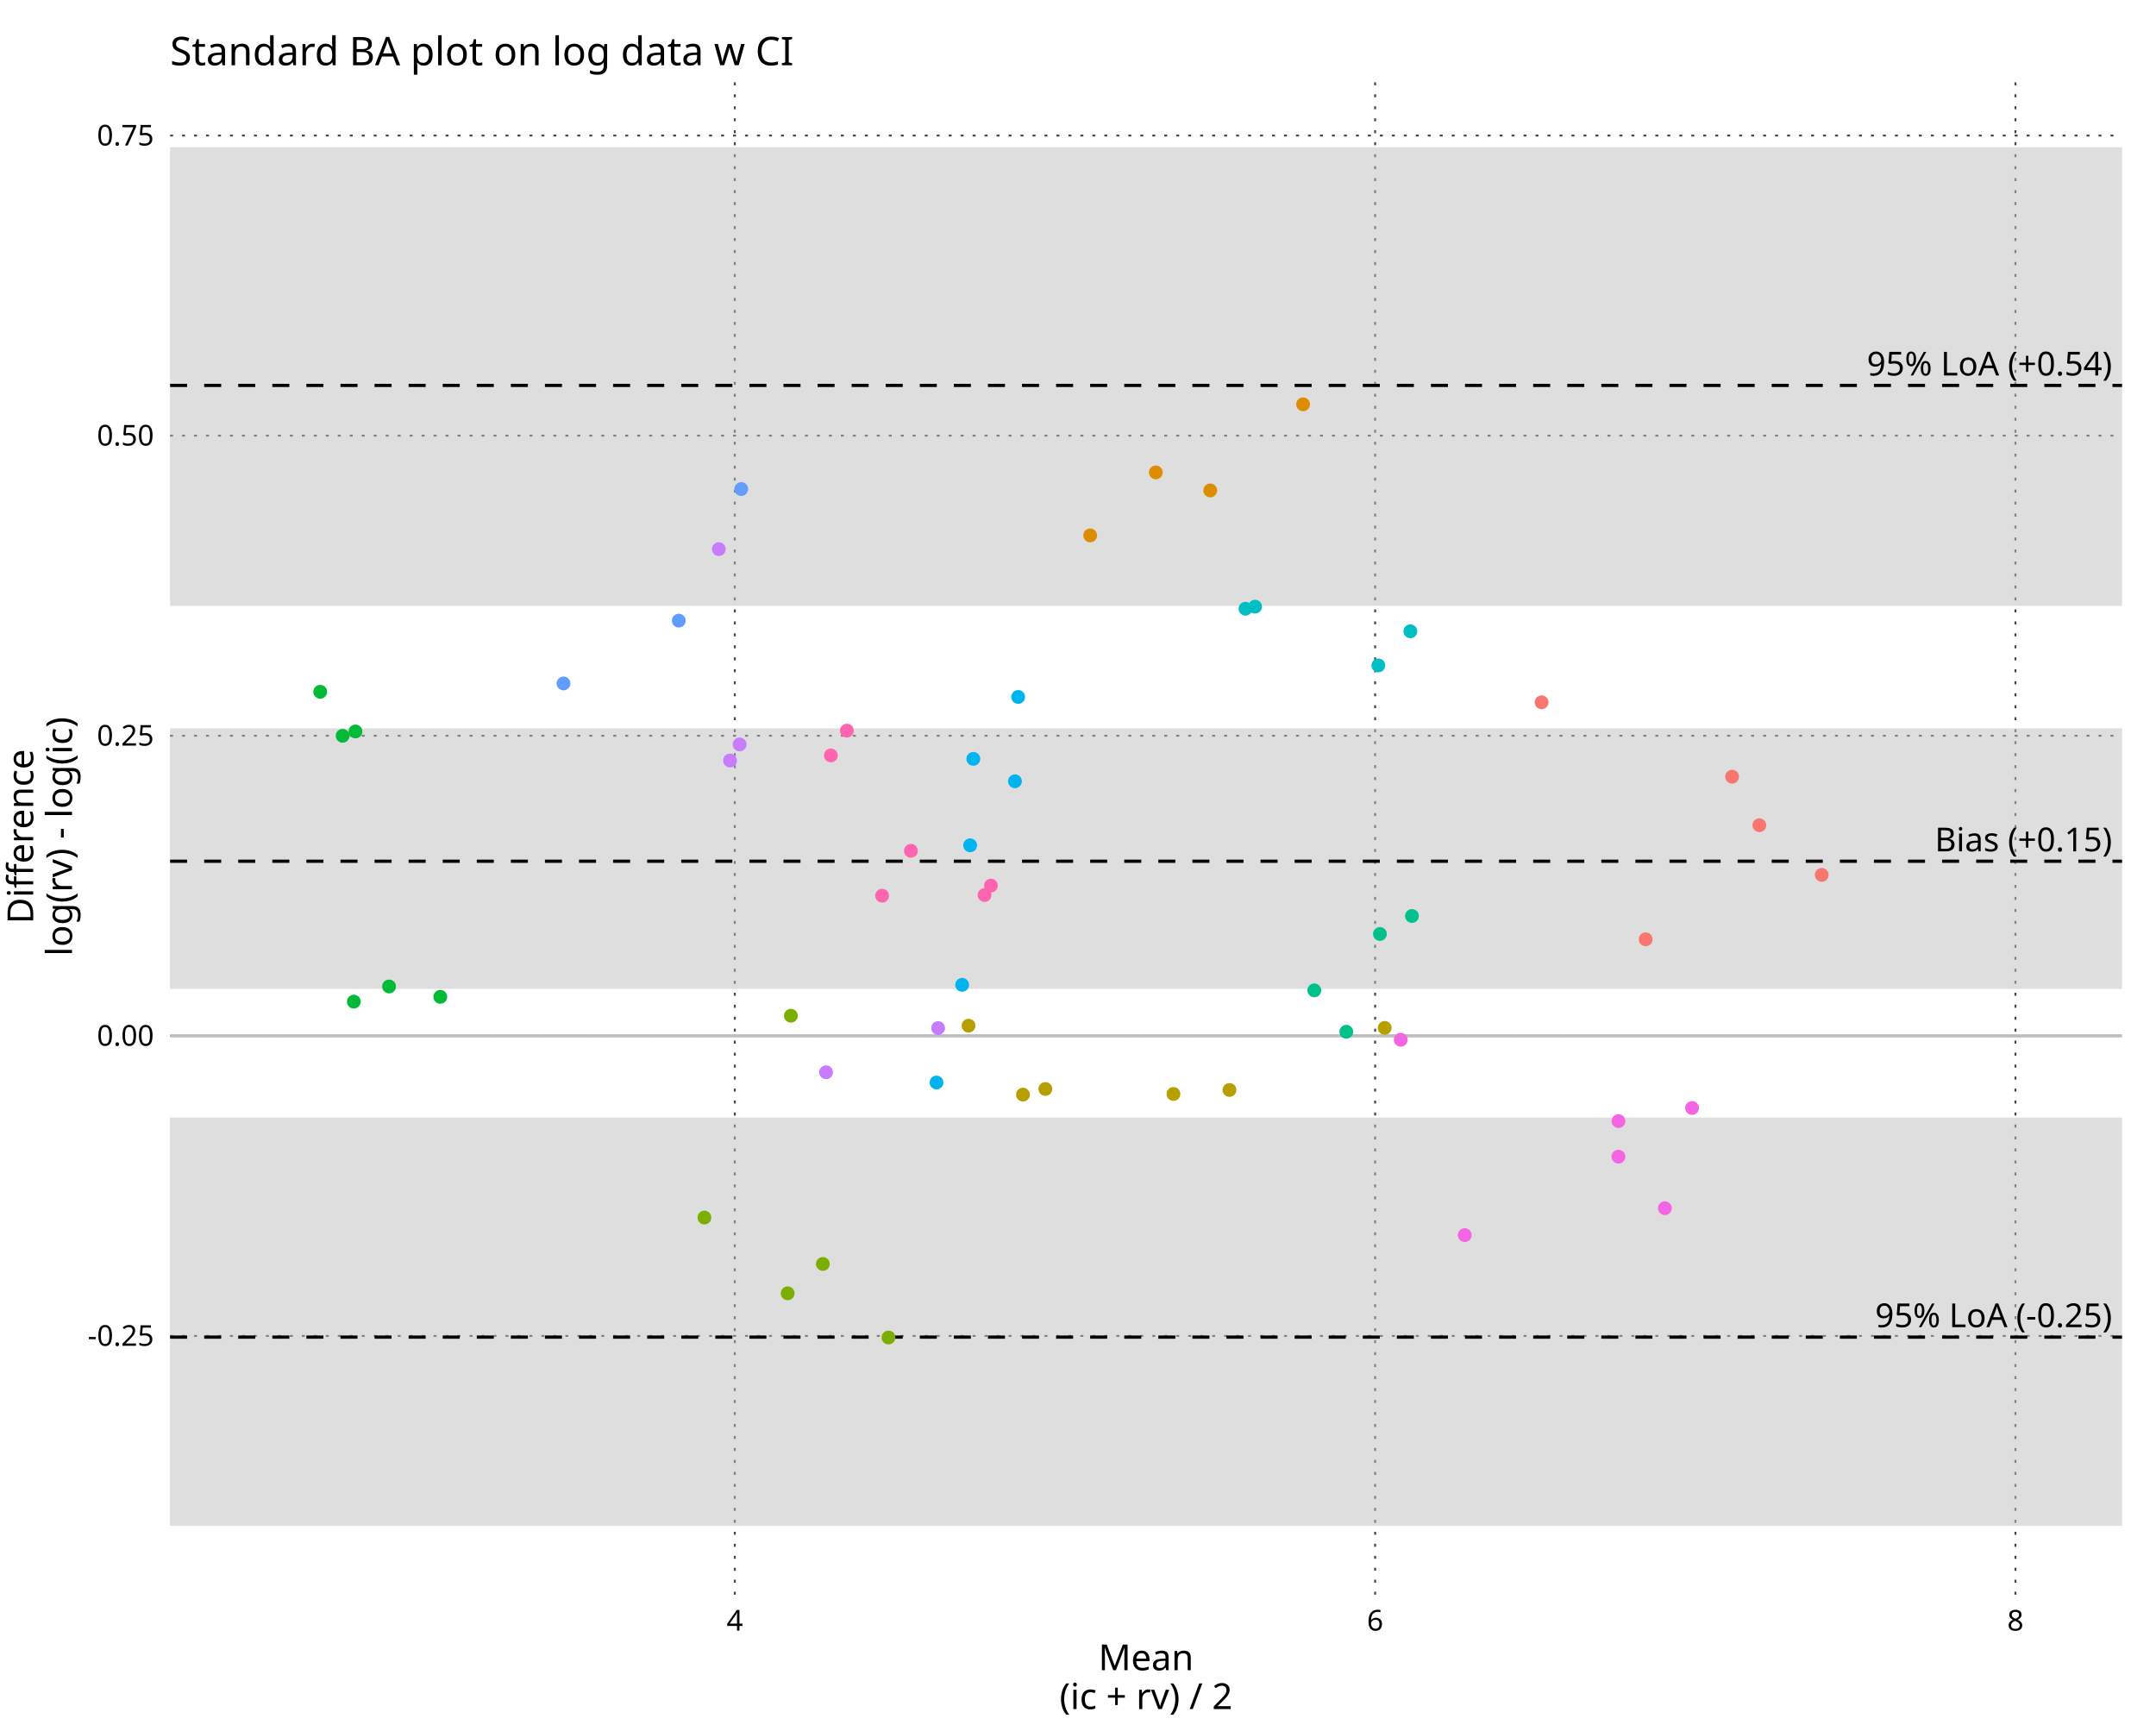
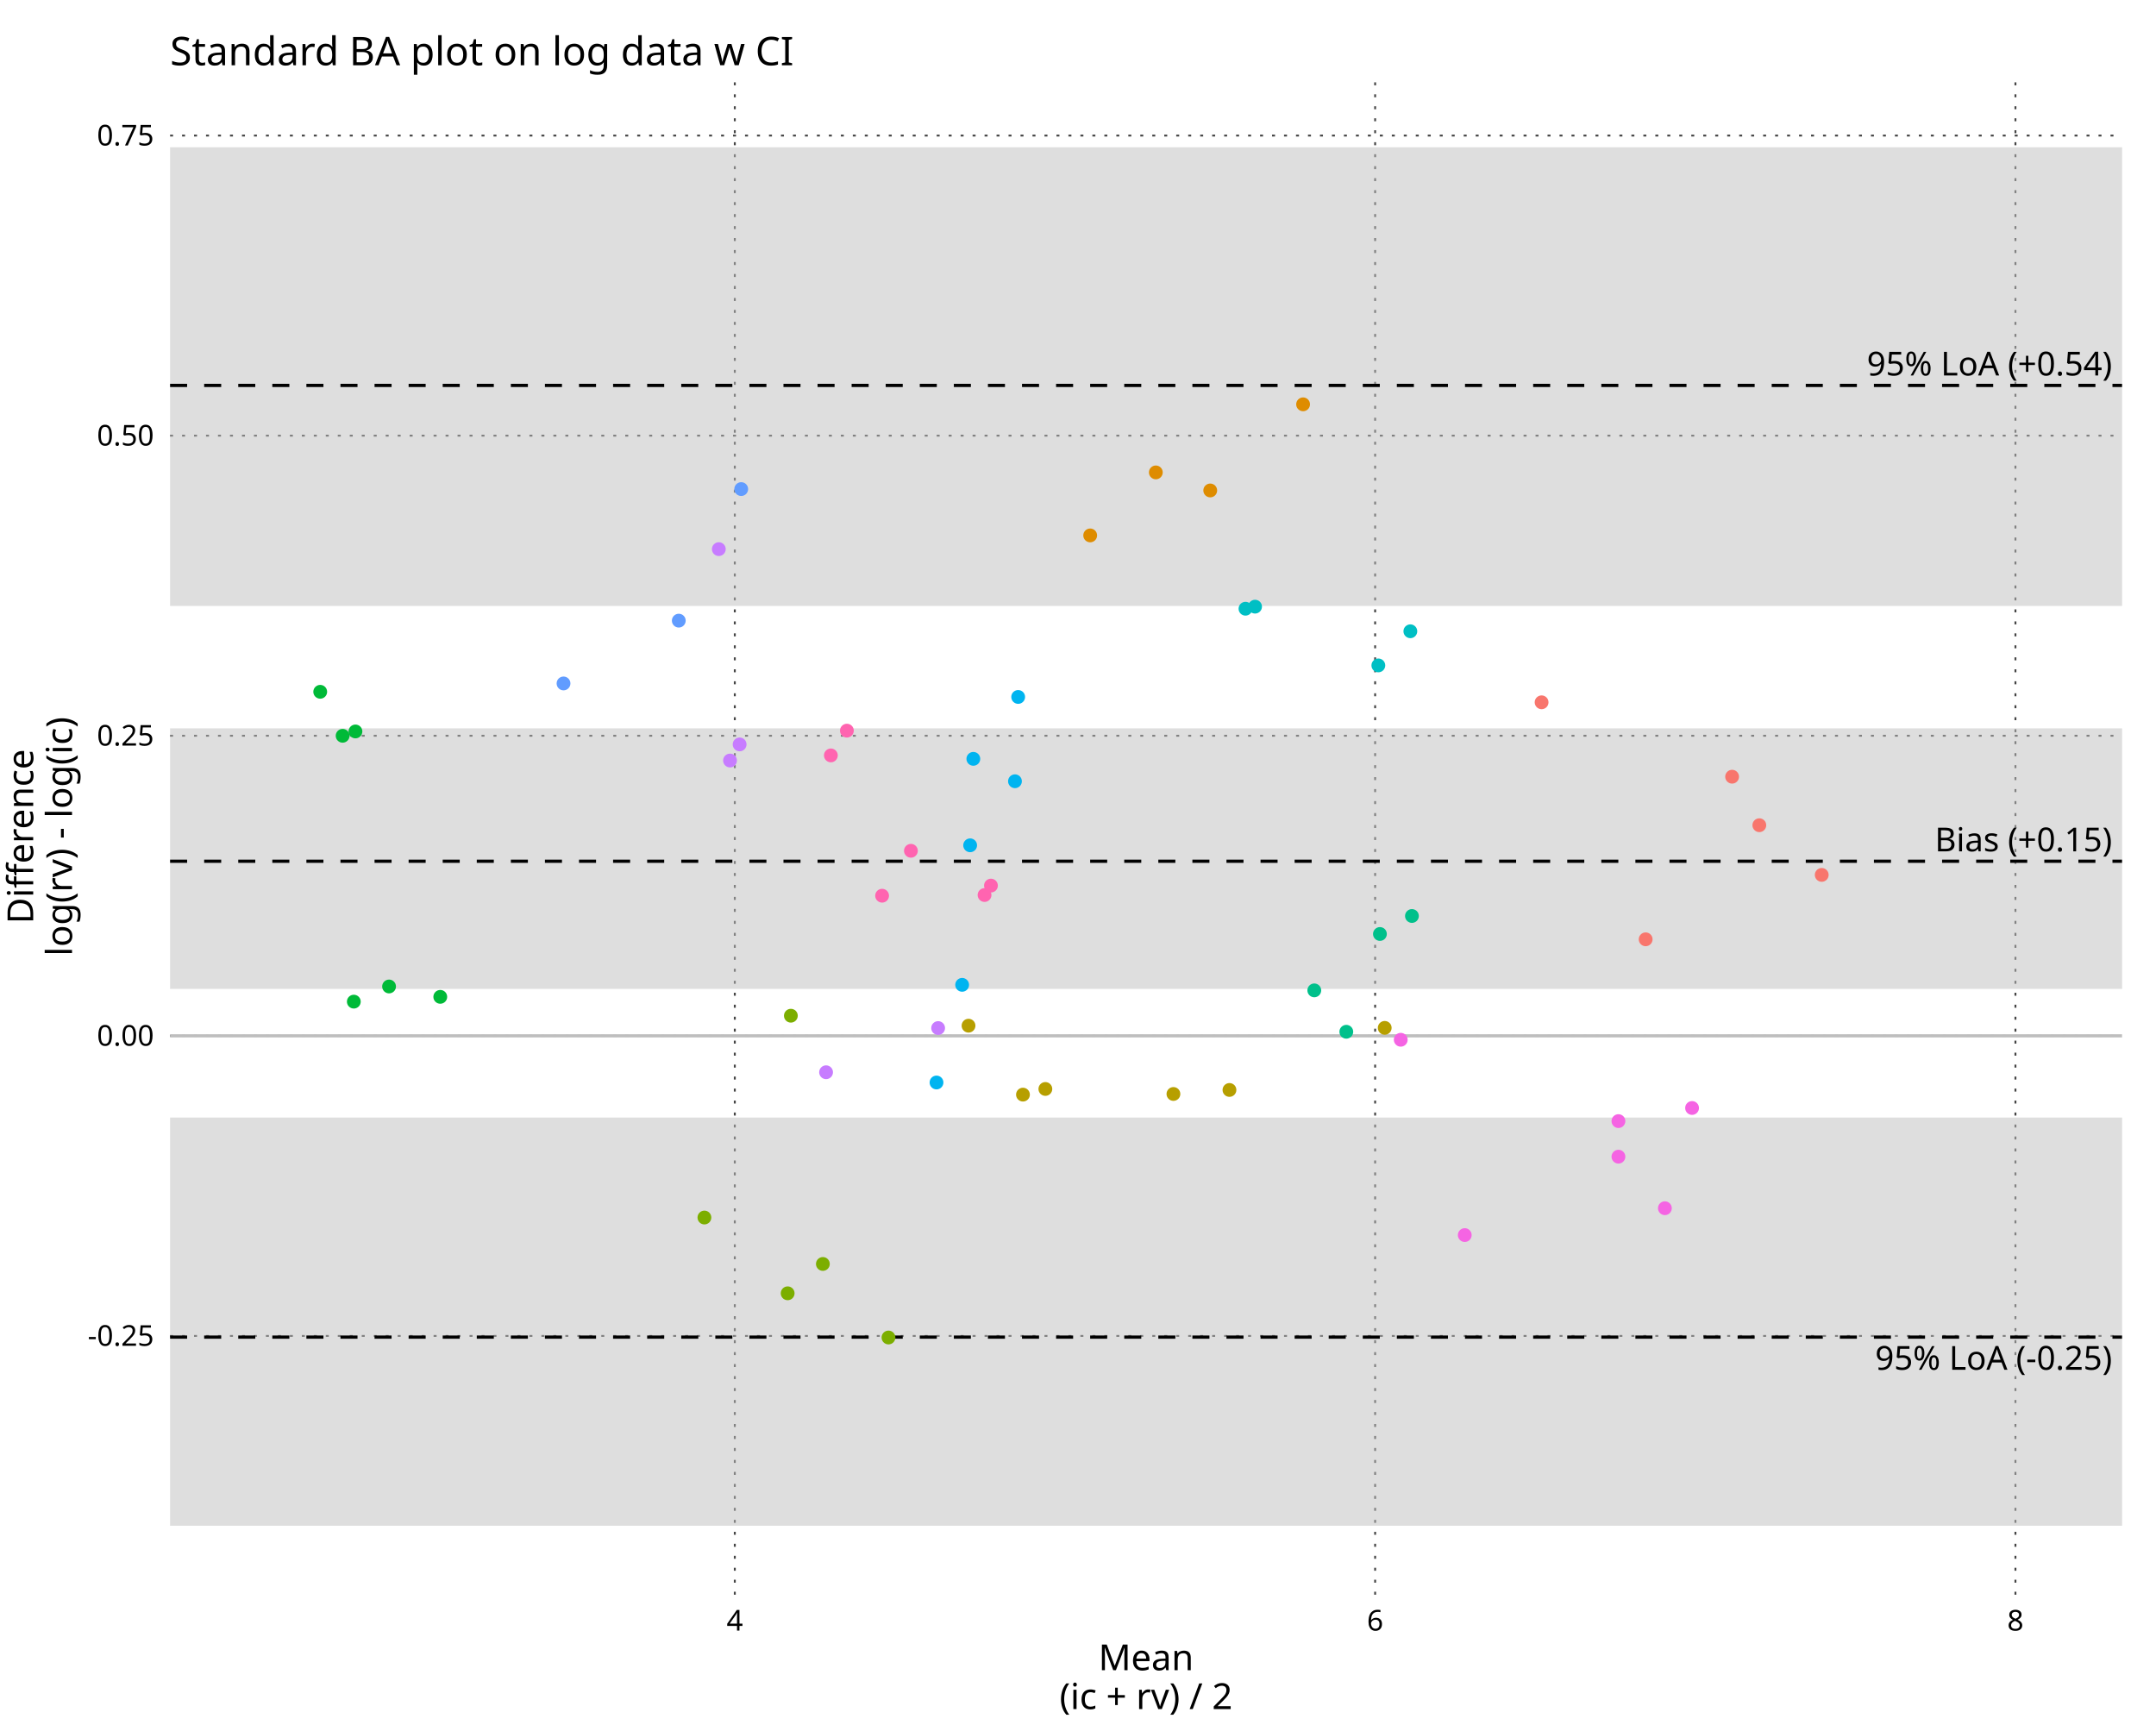
<svg xmlns="http://www.w3.org/2000/svg" class="svglite" data-engine-version="2.0" width="720.00pt" height="576.00pt" viewBox="0 0 720.00 576.00">
  <defs>
    <style type="text/css">
    .svglite line, .svglite polyline, .svglite polygon, .svglite path, .svglite rect, .svglite circle {
      fill: none;
      stroke: #000000;
      stroke-linecap: round;
      stroke-linejoin: round;
      stroke-miterlimit: 10.00;
    }
  </style>
  </defs>
  <rect width="100%" height="100%" style="stroke: none; fill: #FFFFFF;" />
  <defs>
    <clipPath id="cpMC4wMHw3MjAuMDB8MC4wMHw1NzYuMDA=">
      <rect x="0.00" y="0.00" width="720.00" height="576.00" />
    </clipPath>
  </defs>
  <g clip-path="url(#cpMC4wMHw3MjAuMDB8MC4wMHw1NzYuMDA=)">
    <polyline points="56.80,446.08 708.66,446.08 " style="stroke-width: 0.64; stroke: #454545; stroke-dasharray: 1.00,3.00; stroke-linecap: butt;" />
    <polyline points="56.80,345.88 708.66,345.88 " style="stroke-width: 0.64; stroke: #454545; stroke-dasharray: 1.00,3.00; stroke-linecap: butt;" />
    <polyline points="56.80,245.67 708.66,245.67 " style="stroke-width: 0.64; stroke: #454545; stroke-dasharray: 1.00,3.00; stroke-linecap: butt;" />
    <polyline points="56.80,145.47 708.66,145.47 " style="stroke-width: 0.64; stroke: #454545; stroke-dasharray: 1.00,3.00; stroke-linecap: butt;" />
    <polyline points="56.80,45.26 708.66,45.26 " style="stroke-width: 0.64; stroke: #454545; stroke-dasharray: 1.00,3.00; stroke-linecap: butt;" />
    <polyline points="245.39,532.49 245.39,26.15 " style="stroke-width: 0.64; stroke: #454545; stroke-dasharray: 1.00,3.00; stroke-linecap: butt;" />
    <polyline points="459.23,532.49 459.23,26.15 " style="stroke-width: 0.64; stroke: #454545; stroke-dasharray: 1.00,3.00; stroke-linecap: butt;" />
    <polyline points="673.06,532.49 673.06,26.15 " style="stroke-width: 0.64; stroke: #454545; stroke-dasharray: 1.00,3.00; stroke-linecap: butt;" />
    <line x1="56.80" y1="345.88" x2="708.66" y2="345.88" style="stroke-width: 1.07; stroke: #BEBEBE; stroke-linecap: butt;" />
    <rect x="56.80" y="243.20" width="651.87" height="87.01" style="stroke-width: 1.07; stroke: none; stroke-linecap: butt; stroke-linejoin: miter; fill: #BEBEBE; fill-opacity: 0.50;" />
    <rect x="56.80" y="373.16" width="651.87" height="136.31" style="stroke-width: 1.07; stroke: none; stroke-linecap: butt; stroke-linejoin: miter; fill: #BEBEBE; fill-opacity: 0.50;" />
    <rect x="56.80" y="49.17" width="651.87" height="153.16" style="stroke-width: 1.07; stroke: none; stroke-linecap: butt; stroke-linejoin: miter; fill: #BEBEBE; fill-opacity: 0.50;" />
    <line x1="56.80" y1="287.58" x2="708.66" y2="287.58" style="stroke-width: 1.07; stroke-dasharray: 5.69,5.69; stroke-linecap: butt;" />
    <line x1="56.80" y1="446.47" x2="708.66" y2="446.47" style="stroke-width: 1.07; stroke-dasharray: 5.69,5.69; stroke-linecap: butt;" />
    <line x1="56.80" y1="128.70" x2="708.66" y2="128.70" style="stroke-width: 1.07; stroke-dasharray: 5.69,5.69; stroke-linecap: butt;" />
    <polygon points="644.19,287.58 706.67,287.58 706.59,287.58 706.91,287.57 707.23,287.50 707.53,287.39 707.80,287.23 708.05,287.03 708.26,286.79 708.43,286.52 708.56,286.22 708.64,285.91 708.66,285.60 708.66,285.60 708.66,275.35 708.66,275.35 708.64,275.03 708.56,274.72 708.43,274.42 708.26,274.15 708.05,273.92 707.80,273.71 707.53,273.55 707.23,273.44 706.91,273.38 706.67,273.36 644.19,273.36 644.42,273.38 644.11,273.36 643.79,273.40 643.48,273.49 643.19,273.63 642.93,273.81 642.70,274.03 642.51,274.29 642.36,274.57 642.26,274.87 642.20,275.19 642.20,275.35 642.20,285.60 642.20,285.44 642.20,285.76 642.26,286.07 642.36,286.37 642.51,286.66 642.70,286.91 642.93,287.13 643.19,287.32 643.48,287.45 643.79,287.54 644.11,287.58 " style="stroke-width: nan; stroke: none; fill: none;" />
    <text x="705.35" y="284.27" text-anchor="end" style="font-size: 11.04px; font-family: sans;" textLength="59.84px" lengthAdjust="spacingAndGlyphs">Bias (+0.15)</text>
-     <polygon points="623.63,446.47 706.67,446.47 706.59,446.47 706.91,446.46 707.23,446.39 707.53,446.28 707.80,446.12 708.05,445.92 708.26,445.68 708.43,445.41 708.56,445.11 708.64,444.80 708.66,444.48 708.66,444.48 708.66,434.24 708.66,434.24 708.64,433.92 708.56,433.61 708.43,433.31 708.26,433.04 708.05,432.80 707.80,432.60 707.53,432.44 707.23,432.33 706.91,432.26 706.67,432.25 623.63,432.25 623.87,432.26 623.55,432.25 623.23,432.29 622.93,432.38 622.64,432.51 622.37,432.70 622.14,432.92 621.95,433.17 621.80,433.46 621.70,433.76 621.65,434.08 621.64,434.24 621.64,444.48 621.65,444.32 621.65,444.64 621.70,444.96 621.80,445.26 621.95,445.54 622.14,445.80 622.37,446.02 622.64,446.20 622.93,446.34 623.23,446.43 623.55,446.47 " style="stroke-width: nan; stroke: none; fill: none;" />
-     <text x="705.35" y="443.16" text-anchor="end" style="font-size: 11.04px; font-family: sans;" textLength="80.39px" lengthAdjust="spacingAndGlyphs">95% LoA (-0.25)</text>
+     <polygon points="623.63,460.69 706.67,460.69 706.59,460.69 706.91,460.68 707.23,460.61 707.53,460.50 707.80,460.34 708.05,460.14 708.26,459.90 708.43,459.63 708.56,459.33 708.64,459.02 708.66,458.70 708.66,458.70 708.66,448.46 708.66,448.46 708.64,448.14 708.56,447.83 708.43,447.53 708.26,447.26 708.05,447.02 707.80,446.82 707.53,446.66 707.23,446.55 706.91,446.48 706.67,446.47 623.63,446.47 623.87,446.48 623.55,446.47 623.23,446.51 622.93,446.60 622.64,446.74 622.37,446.92 622.14,447.14 621.95,447.39 621.80,447.68 621.70,447.98 621.65,448.30 621.64,448.46 621.64,458.70 621.65,458.54 621.65,458.86 621.70,459.18 621.80,459.48 621.95,459.77 622.14,460.02 622.37,460.24 622.64,460.42 622.93,460.56 623.23,460.65 623.55,460.69 " style="stroke-width: nan; stroke: none; fill: none;" />
+     <text x="705.35" y="457.38" text-anchor="end" style="font-size: 11.04px; font-family: sans;" textLength="80.39px" lengthAdjust="spacingAndGlyphs">95% LoA (-0.25)</text>
    <polygon points="620.86,128.70 706.67,128.70 706.59,128.69 706.91,128.68 707.23,128.62 707.53,128.50 707.80,128.34 708.05,128.14 708.26,127.90 708.43,127.63 708.56,127.34 708.64,127.03 708.66,126.71 708.66,126.71 708.66,116.46 708.66,116.46 708.64,116.14 708.56,115.83 708.43,115.54 708.26,115.27 708.05,115.03 707.80,114.83 707.53,114.67 707.23,114.55 706.91,114.49 706.67,114.47 620.86,114.47 621.10,114.49 620.78,114.48 620.46,114.51 620.15,114.60 619.86,114.74 619.60,114.92 619.37,115.14 619.18,115.40 619.03,115.68 618.93,115.99 618.88,116.30 618.87,116.46 618.87,126.71 618.88,126.55 618.88,126.87 618.93,127.18 619.03,127.49 619.18,127.77 619.37,128.03 619.60,128.25 619.86,128.43 620.15,128.57 620.46,128.66 620.78,128.69 " style="stroke-width: nan; stroke: none; fill: none;" />
    <text x="705.35" y="125.38" text-anchor="end" style="font-size: 11.04px; font-family: sans;" textLength="83.17px" lengthAdjust="spacingAndGlyphs">95% LoA (+0.54)</text>
    <circle cx="587.53" cy="275.55" r="1.95" style="stroke-width: 0.71; stroke: #F8766D; fill: #F8766D;" />
    <circle cx="514.82" cy="234.51" r="1.95" style="stroke-width: 0.71; stroke: #F8766D; fill: #F8766D;" />
    <circle cx="608.37" cy="292.14" r="1.95" style="stroke-width: 0.71; stroke: #F8766D; fill: #F8766D;" />
    <circle cx="549.57" cy="313.65" r="1.95" style="stroke-width: 0.71; stroke: #F8766D; fill: #F8766D;" />
    <circle cx="578.44" cy="259.35" r="1.95" style="stroke-width: 0.71; stroke: #F8766D; fill: #F8766D;" />
    <circle cx="364.07" cy="178.78" r="1.95" style="stroke-width: 0.71; stroke: #DE8C00; fill: #DE8C00;" />
    <circle cx="435.17" cy="135.01" r="1.95" style="stroke-width: 0.71; stroke: #DE8C00; fill: #DE8C00;" />
    <circle cx="404.16" cy="163.77" r="1.95" style="stroke-width: 0.71; stroke: #DE8C00; fill: #DE8C00;" />
    <circle cx="385.99" cy="157.74" r="1.95" style="stroke-width: 0.71; stroke: #DE8C00; fill: #DE8C00;" />
    <circle cx="323.44" cy="342.49" r="1.95" style="stroke-width: 0.71; stroke: #B79F00; fill: #B79F00;" />
    <circle cx="391.87" cy="365.29" r="1.95" style="stroke-width: 0.71; stroke: #B79F00; fill: #B79F00;" />
    <circle cx="349.10" cy="363.62" r="1.95" style="stroke-width: 0.71; stroke: #B79F00; fill: #B79F00;" />
    <circle cx="341.62" cy="365.51" r="1.95" style="stroke-width: 0.71; stroke: #B79F00; fill: #B79F00;" />
    <circle cx="462.43" cy="343.22" r="1.95" style="stroke-width: 0.71; stroke: #B79F00; fill: #B79F00;" />
    <circle cx="410.58" cy="363.95" r="1.95" style="stroke-width: 0.71; stroke: #B79F00; fill: #B79F00;" />
    <circle cx="264.11" cy="339.16" r="1.95" style="stroke-width: 0.71; stroke: #7CAE00; fill: #7CAE00;" />
    <circle cx="235.24" cy="406.55" r="1.95" style="stroke-width: 0.71; stroke: #7CAE00; fill: #7CAE00;" />
    <circle cx="263.04" cy="431.85" r="1.95" style="stroke-width: 0.71; stroke: #7CAE00; fill: #7CAE00;" />
    <circle cx="274.80" cy="422.05" r="1.95" style="stroke-width: 0.71; stroke: #7CAE00; fill: #7CAE00;" />
    <circle cx="296.71" cy="446.61" r="1.95" style="stroke-width: 0.71; stroke: #7CAE00; fill: #7CAE00;" />
    <circle cx="147.03" cy="332.86" r="1.95" style="stroke-width: 0.71; stroke: #00BA38; fill: #00BA38;" />
    <circle cx="129.93" cy="329.40" r="1.95" style="stroke-width: 0.71; stroke: #00BA38; fill: #00BA38;" />
    <circle cx="118.16" cy="334.46" r="1.95" style="stroke-width: 0.71; stroke: #00BA38; fill: #00BA38;" />
    <circle cx="118.70" cy="244.24" r="1.95" style="stroke-width: 0.71; stroke: #00BA38; fill: #00BA38;" />
    <circle cx="106.94" cy="231.00" r="1.95" style="stroke-width: 0.71; stroke: #00BA38; fill: #00BA38;" />
    <circle cx="114.42" cy="245.69" r="1.95" style="stroke-width: 0.71; stroke: #00BA38; fill: #00BA38;" />
    <circle cx="449.60" cy="344.52" r="1.95" style="stroke-width: 0.71; stroke: #00C08B; fill: #00C08B;" />
    <circle cx="471.52" cy="305.86" r="1.95" style="stroke-width: 0.71; stroke: #00C08B; fill: #00C08B;" />
    <circle cx="438.91" cy="330.70" r="1.95" style="stroke-width: 0.71; stroke: #00C08B; fill: #00C08B;" />
    <circle cx="460.83" cy="311.87" r="1.95" style="stroke-width: 0.71; stroke: #00C08B; fill: #00C08B;" />
    <circle cx="470.99" cy="210.79" r="1.95" style="stroke-width: 0.71; stroke: #00BFC4; fill: #00BFC4;" />
    <circle cx="419.13" cy="202.57" r="1.95" style="stroke-width: 0.71; stroke: #00BFC4; fill: #00BFC4;" />
    <circle cx="415.93" cy="203.26" r="1.95" style="stroke-width: 0.71; stroke: #00BFC4; fill: #00BFC4;" />
    <circle cx="460.30" cy="222.19" r="1.95" style="stroke-width: 0.71; stroke: #00BFC4; fill: #00BFC4;" />
    <circle cx="312.75" cy="361.46" r="1.95" style="stroke-width: 0.71; stroke: #00B4F0; fill: #00B4F0;" />
    <circle cx="321.31" cy="328.85" r="1.95" style="stroke-width: 0.71; stroke: #00B4F0; fill: #00B4F0;" />
    <circle cx="323.98" cy="282.26" r="1.95" style="stroke-width: 0.71; stroke: #00B4F0; fill: #00B4F0;" />
    <circle cx="325.05" cy="253.39" r="1.95" style="stroke-width: 0.71; stroke: #00B4F0; fill: #00B4F0;" />
    <circle cx="338.95" cy="260.87" r="1.95" style="stroke-width: 0.71; stroke: #00B4F0; fill: #00B4F0;" />
    <circle cx="340.02" cy="232.72" r="1.95" style="stroke-width: 0.71; stroke: #00B4F0; fill: #00B4F0;" />
    <circle cx="226.68" cy="207.24" r="1.95" style="stroke-width: 0.71; stroke: #619CFF; fill: #619CFF;" />
    <circle cx="247.53" cy="163.31" r="1.95" style="stroke-width: 0.71; stroke: #619CFF; fill: #619CFF;" />
    <circle cx="188.19" cy="228.21" r="1.95" style="stroke-width: 0.71; stroke: #619CFF; fill: #619CFF;" />
    <circle cx="275.87" cy="358.04" r="1.95" style="stroke-width: 0.71; stroke: #C77CFF; fill: #C77CFF;" />
    <circle cx="313.29" cy="343.28" r="1.95" style="stroke-width: 0.71; stroke: #C77CFF; fill: #C77CFF;" />
    <circle cx="240.05" cy="183.36" r="1.95" style="stroke-width: 0.71; stroke: #C77CFF; fill: #C77CFF;" />
    <circle cx="243.79" cy="253.95" r="1.95" style="stroke-width: 0.71; stroke: #C77CFF; fill: #C77CFF;" />
    <circle cx="247.00" cy="248.57" r="1.95" style="stroke-width: 0.71; stroke: #C77CFF; fill: #C77CFF;" />
    <circle cx="565.07" cy="369.97" r="1.95" style="stroke-width: 0.71; stroke: #F564E3; fill: #F564E3;" />
    <circle cx="467.78" cy="347.19" r="1.95" style="stroke-width: 0.71; stroke: #F564E3; fill: #F564E3;" />
    <circle cx="540.48" cy="374.35" r="1.95" style="stroke-width: 0.71; stroke: #F564E3; fill: #F564E3;" />
    <circle cx="540.48" cy="386.23" r="1.95" style="stroke-width: 0.71; stroke: #F564E3; fill: #F564E3;" />
    <circle cx="555.99" cy="403.44" r="1.95" style="stroke-width: 0.71; stroke: #F564E3; fill: #F564E3;" />
    <circle cx="489.16" cy="412.41" r="1.95" style="stroke-width: 0.71; stroke: #F564E3; fill: #F564E3;" />
    <circle cx="328.79" cy="298.86" r="1.95" style="stroke-width: 0.71; stroke: #FF64B0; fill: #FF64B0;" />
    <circle cx="294.58" cy="299.09" r="1.95" style="stroke-width: 0.71; stroke: #FF64B0; fill: #FF64B0;" />
    <circle cx="282.82" cy="243.97" r="1.95" style="stroke-width: 0.71; stroke: #FF64B0; fill: #FF64B0;" />
    <circle cx="277.47" cy="252.24" r="1.95" style="stroke-width: 0.71; stroke: #FF64B0; fill: #FF64B0;" />
    <circle cx="304.20" cy="284.09" r="1.95" style="stroke-width: 0.71; stroke: #FF64B0; fill: #FF64B0;" />
    <circle cx="330.93" cy="295.71" r="1.95" style="stroke-width: 0.71; stroke: #FF64B0; fill: #FF64B0;" />
    <text x="51.42" y="449.38" text-anchor="end" style="font-size: 9.60px; font-family: sans;" textLength="21.88px" lengthAdjust="spacingAndGlyphs">-0.25</text>
    <text x="51.42" y="349.18" text-anchor="end" style="font-size: 9.60px; font-family: sans;" textLength="18.69px" lengthAdjust="spacingAndGlyphs">0.00</text>
    <text x="51.42" y="248.97" text-anchor="end" style="font-size: 9.60px; font-family: sans;" textLength="18.69px" lengthAdjust="spacingAndGlyphs">0.25</text>
    <text x="51.42" y="148.77" text-anchor="end" style="font-size: 9.60px; font-family: sans;" textLength="18.69px" lengthAdjust="spacingAndGlyphs">0.50</text>
    <text x="51.42" y="48.57" text-anchor="end" style="font-size: 9.60px; font-family: sans;" textLength="18.69px" lengthAdjust="spacingAndGlyphs">0.75</text>
    <text x="245.39" y="544.47" text-anchor="middle" style="font-size: 9.60px; font-family: sans;" textLength="5.34px" lengthAdjust="spacingAndGlyphs">4</text>
    <text x="459.23" y="544.47" text-anchor="middle" style="font-size: 9.60px; font-family: sans;" textLength="5.34px" lengthAdjust="spacingAndGlyphs">6</text>
    <text x="673.06" y="544.47" text-anchor="middle" style="font-size: 9.60px; font-family: sans;" textLength="5.34px" lengthAdjust="spacingAndGlyphs">8</text>
    <text x="382.73" y="557.71" text-anchor="middle" style="font-size: 12.00px; font-family: sans;" textLength="30.02px" lengthAdjust="spacingAndGlyphs">Mean</text>
    <text x="382.73" y="570.67" text-anchor="middle" style="font-size: 12.00px; font-family: sans;" textLength="57.02px" lengthAdjust="spacingAndGlyphs">(ic + rv) / 2</text>
    <text transform="translate(11.09,279.32) rotate(-90)" text-anchor="middle" style="font-size: 12.00px; font-family: sans;" textLength="54.70px" lengthAdjust="spacingAndGlyphs">Difference</text>
    <text transform="translate(24.05,279.32) rotate(-90)" text-anchor="middle" style="font-size: 12.00px; font-family: sans;" textLength="77.34px" lengthAdjust="spacingAndGlyphs">log(rv) - log(ic)</text>
    <text x="56.80" y="21.79" style="font-size: 13.20px; font-family: sans;" textLength="198.87px" lengthAdjust="spacingAndGlyphs">Standard BA plot on log data w CI</text>
  </g>
</svg>
